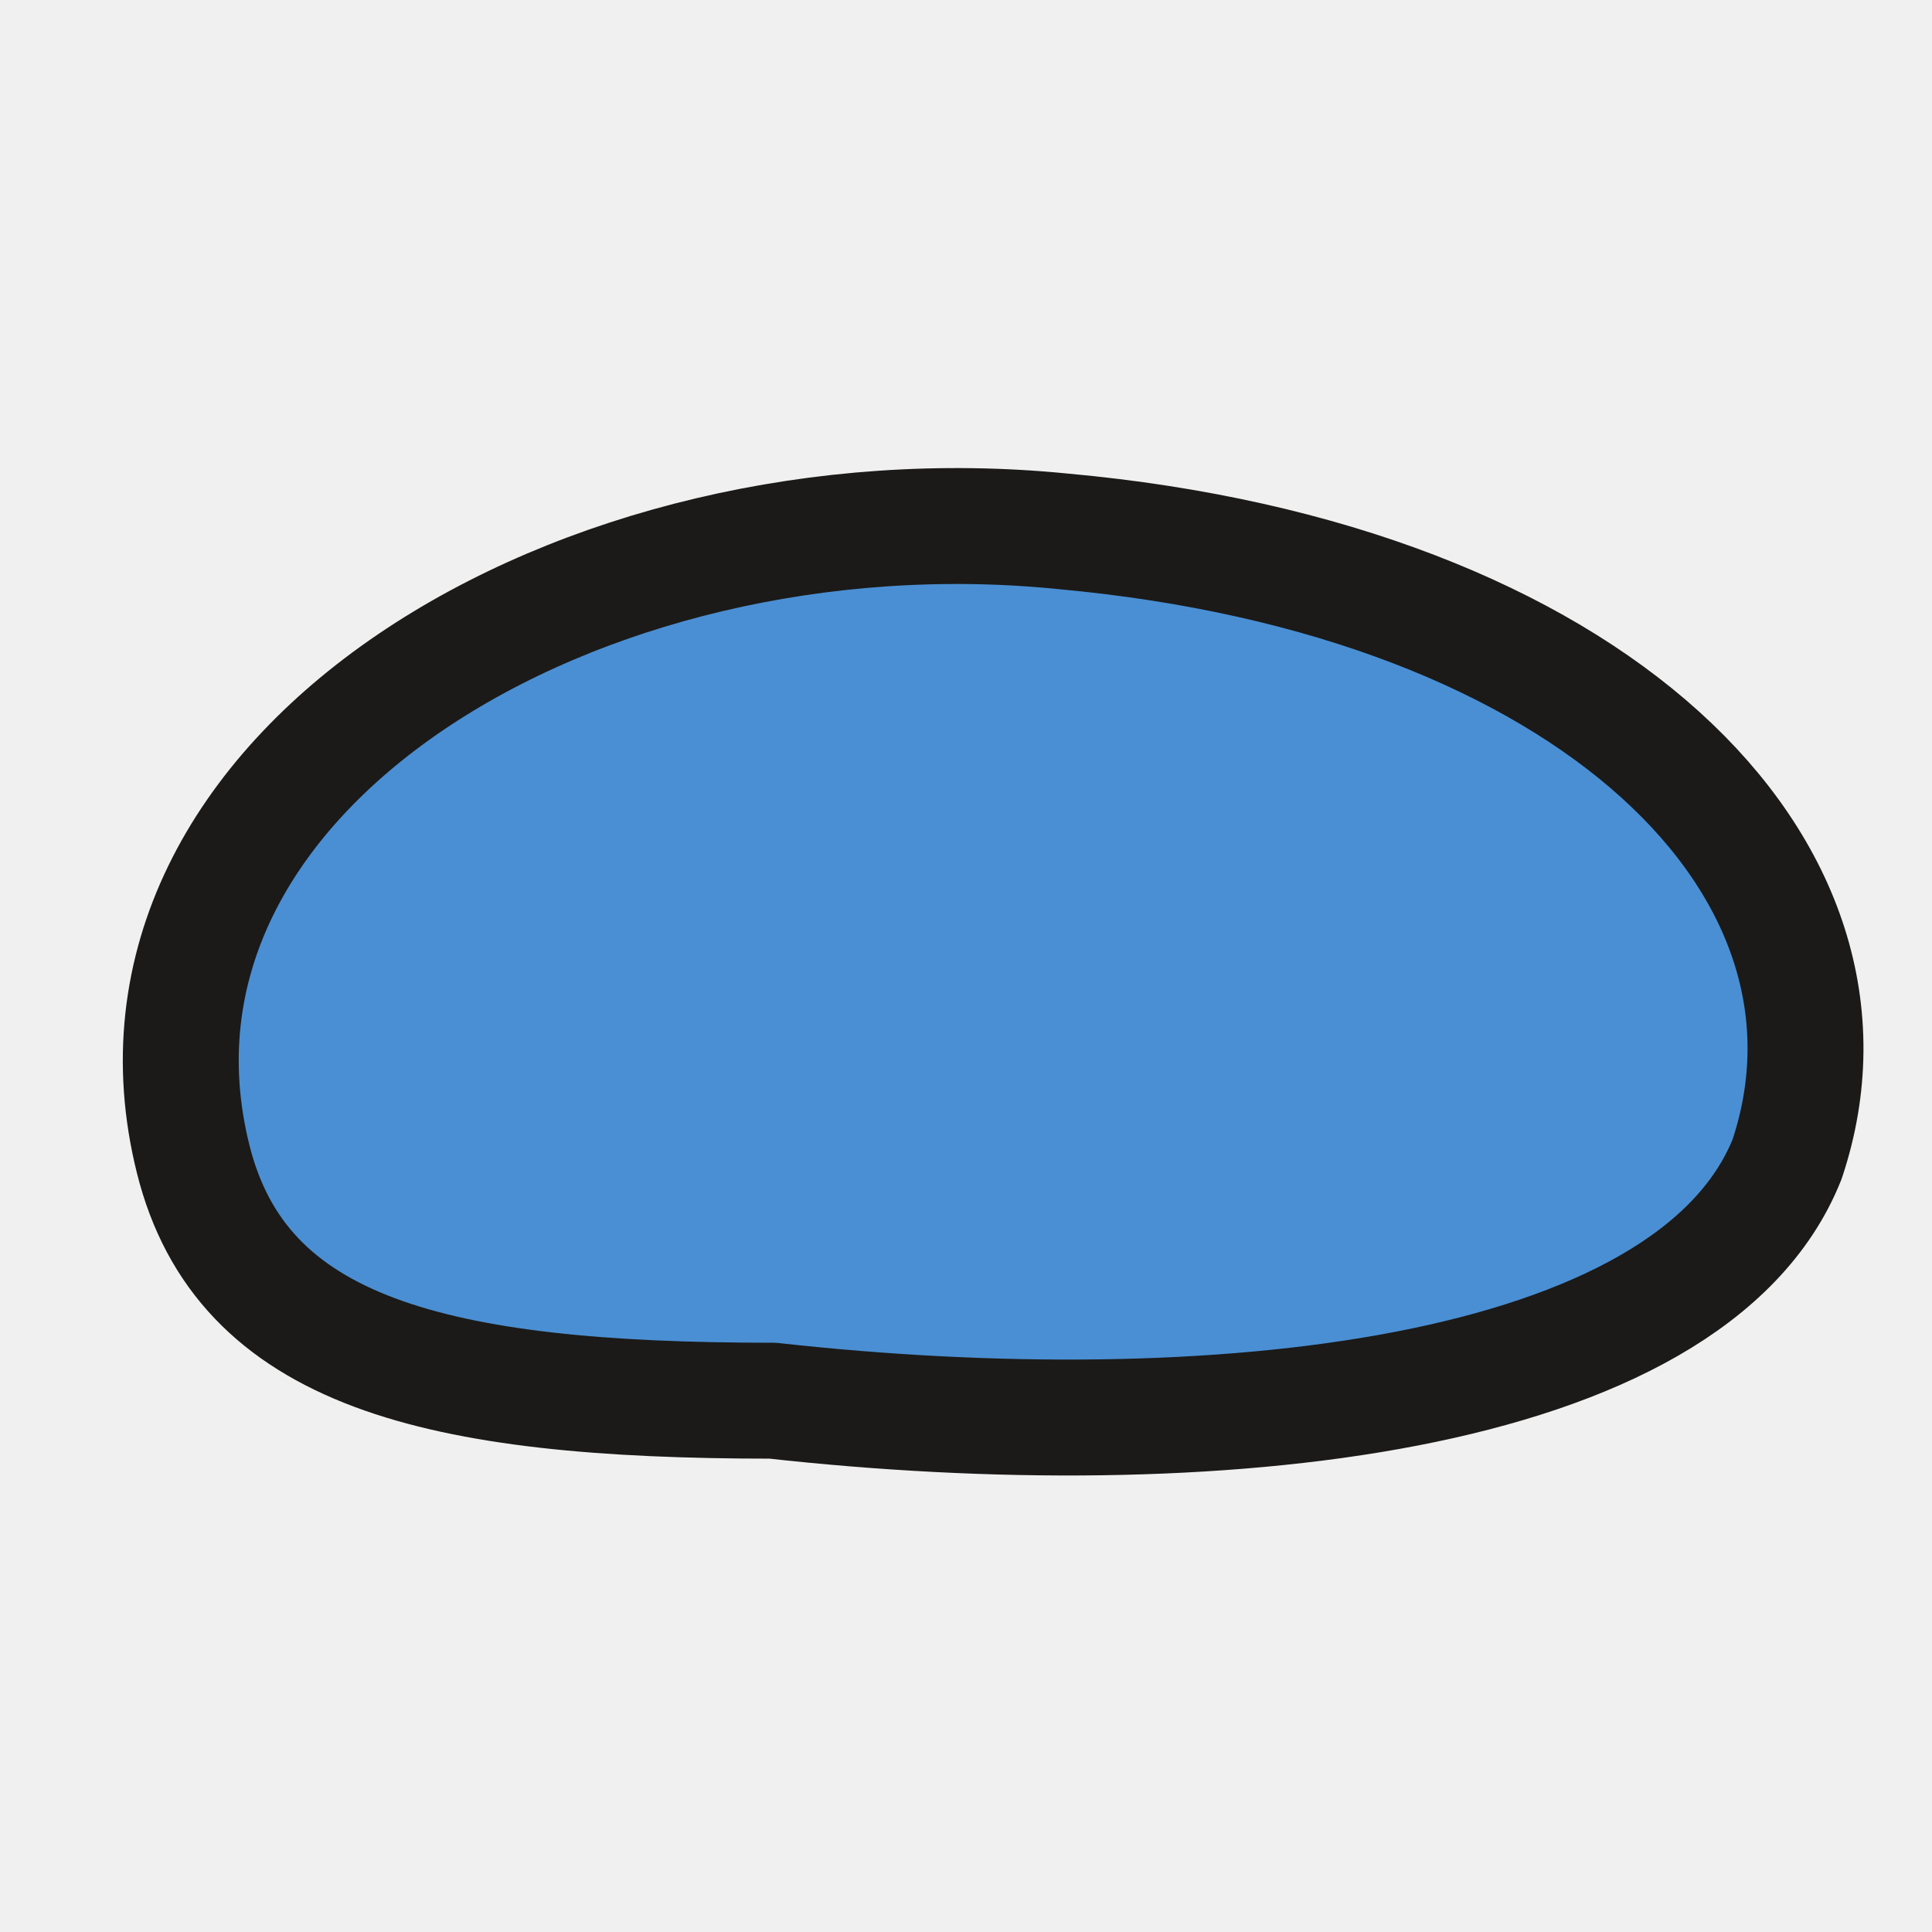
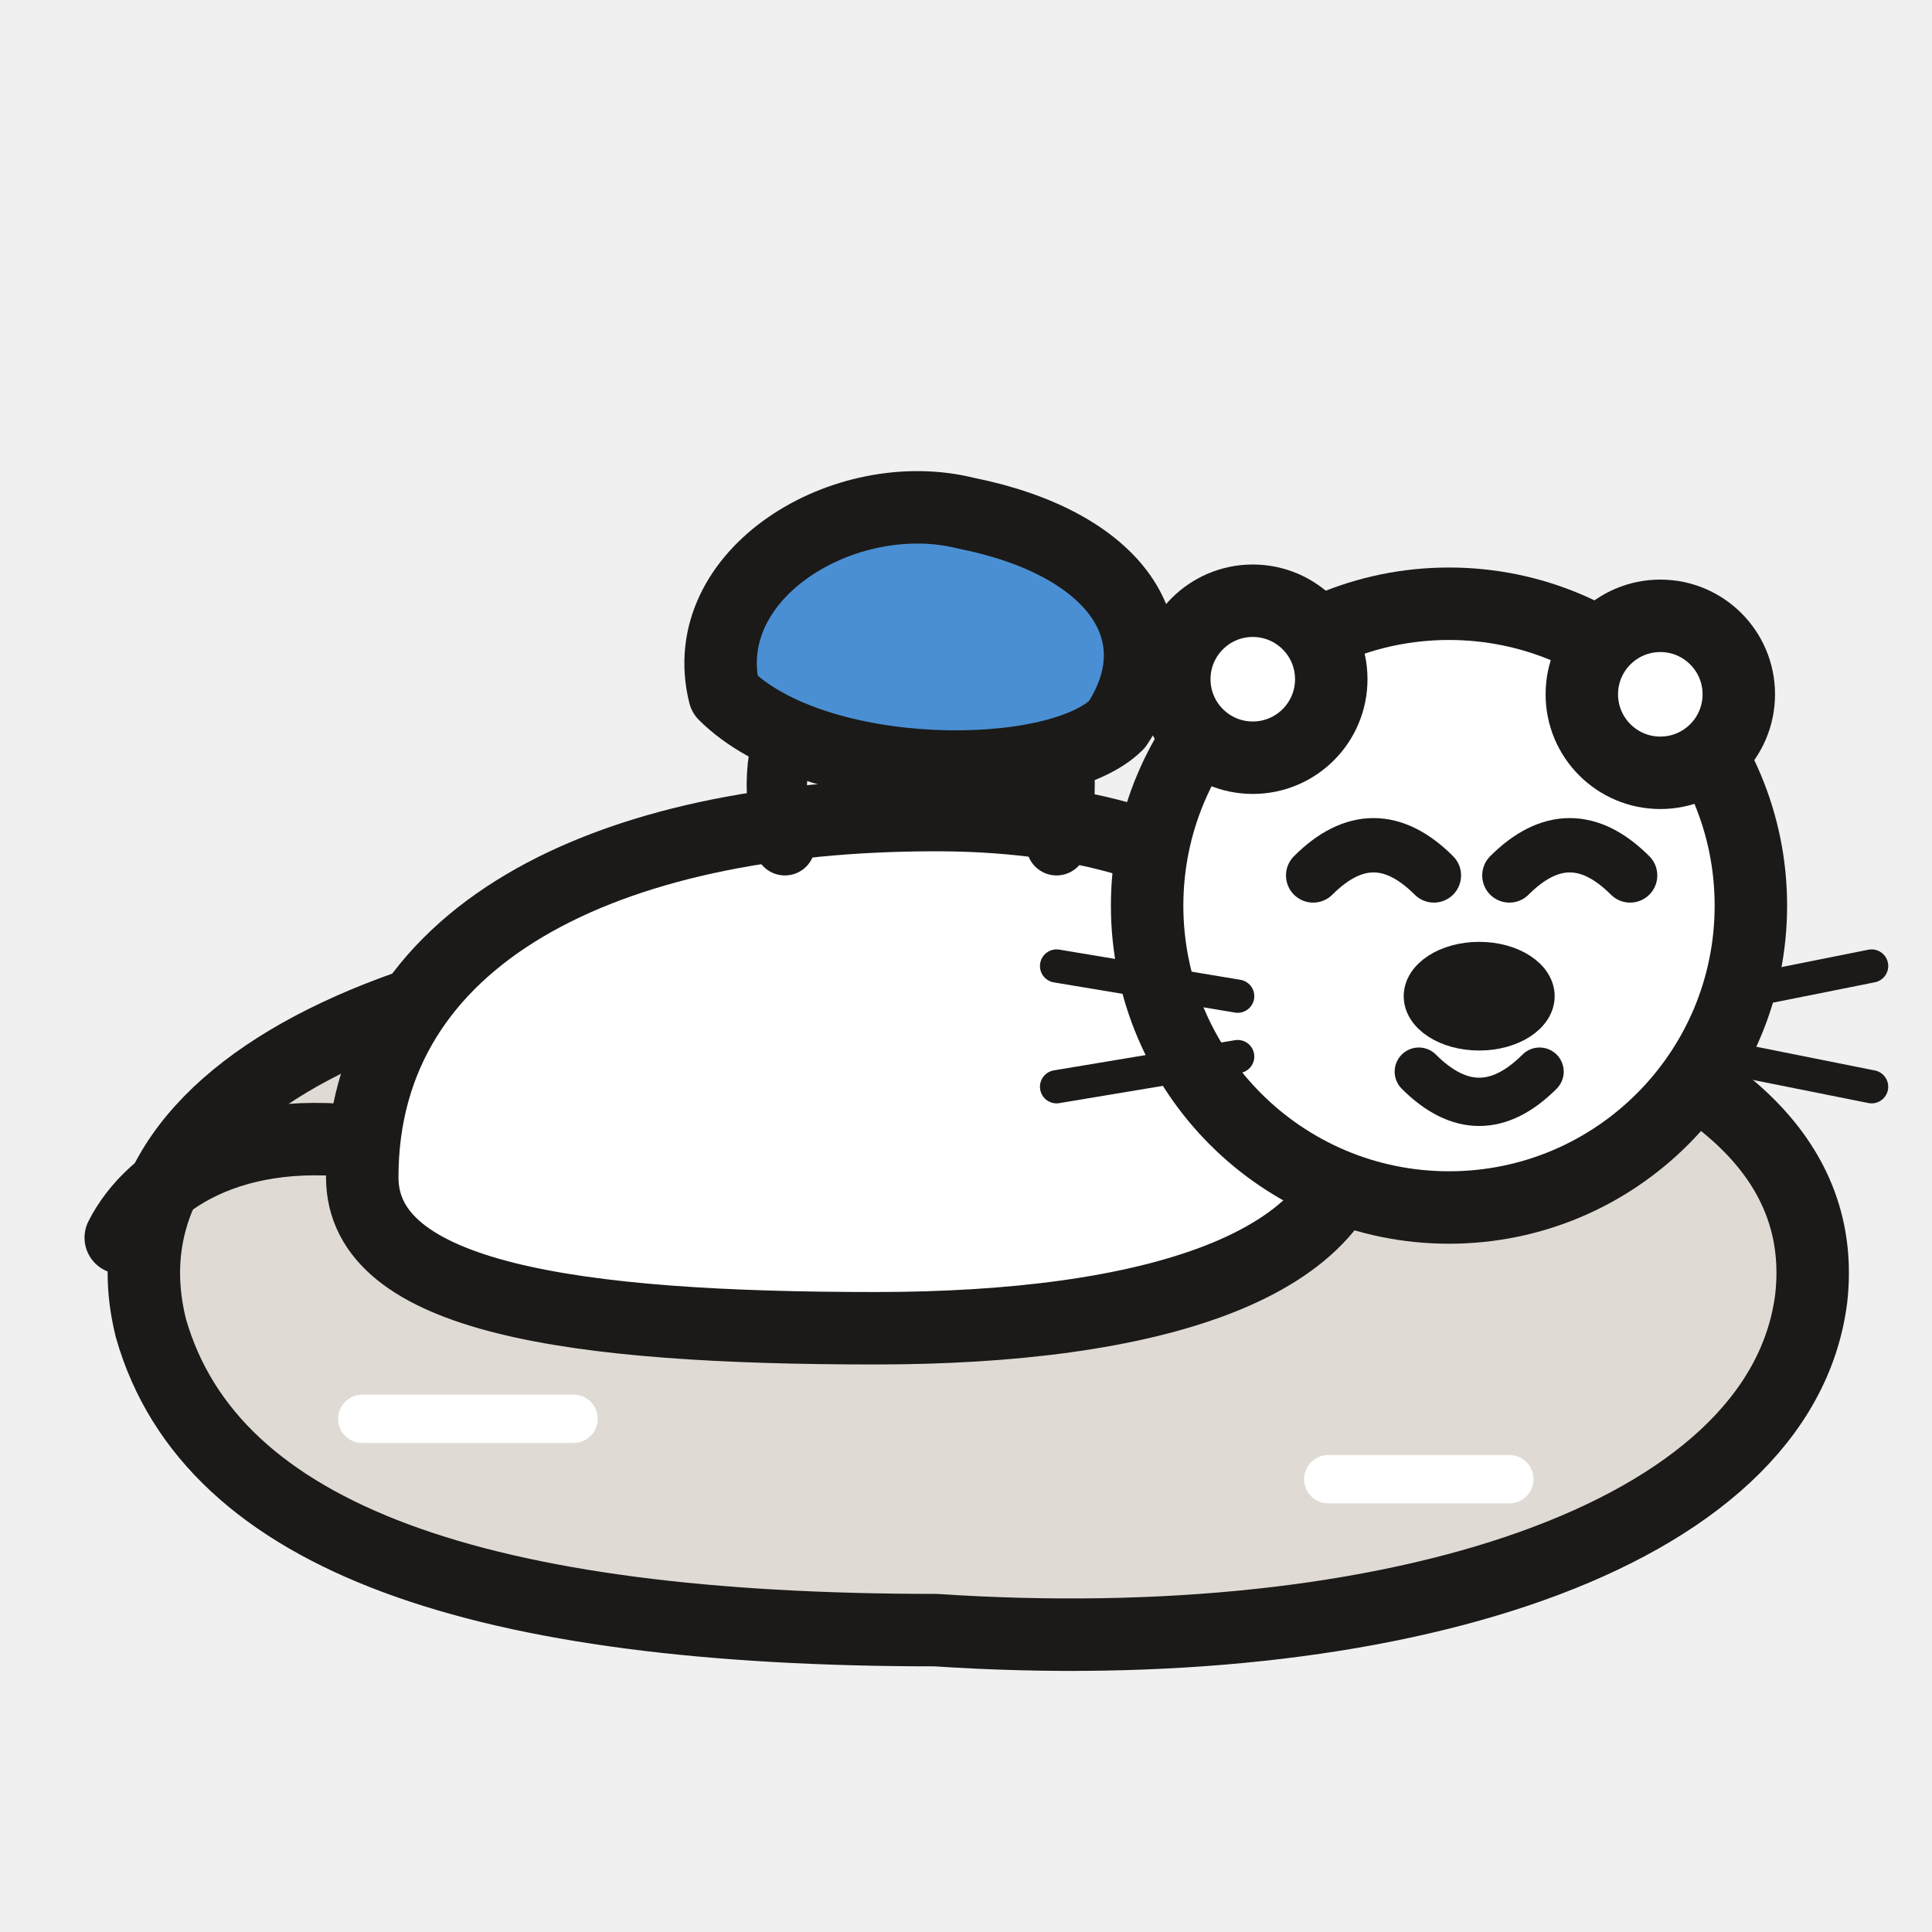
- <svg xmlns="http://www.w3.org/2000/svg" viewBox="0 0 40 40">
-   <path d="M4 24 C2 16 12 10 22 11 C33 12 39 18 37 24 C35 29 25 30 16 29 C9 29 5 28 4 24 Z" fill="#4a8fd4" stroke="#1b1a18" stroke-width="2.4" stroke-linejoin="round" />
+ <svg xmlns="http://www.w3.org/2000/svg" viewBox="0 0 64 64" width="256" height="256">
+   <g stroke="#1b1a18" stroke-width="2.4" stroke-linecap="round" stroke-linejoin="round">
+     <path d="M5 44 C3 36 14 31 30 31 C46 31 61 34 60 43 C59 51 46 55 31 54 C16 54 7 51 5 44 Z" fill="#dfdbd4" />
+     <path d="M12 47 l7 0 M44 49 l6 0" fill="none" stroke="#fff" stroke-width="1.6" />
+     <path d="M13 38 C8 37 5 39 4 41" fill="none" />
+     <path d="M12 39 C12 31 20 27 31 27 C40 27 45 31 45 37 C45 42 38 44 29 44 C19 44 12 43 12 39 Z" fill="#fff" />
+     <path d="M26 28 C25 24 27 22 29 23 M35 28 C36 24 34 22 32 23" fill="none" stroke-width="2" />
+     <path d="M24 23 C23 19 28 16 32 17 C37 18 39 21 37 24 C35 26 27 26 24 23 Z" fill="#4a8fd4" />
+     <circle cx="48" cy="30" r="10" fill="#fff" />
+     <circle cx="41.5" cy="22.5" r="2.6" fill="#fff" />
+     <circle cx="55" cy="23" r="2.6" fill="#fff" />
+     <path d="M43.5 29 q2 -2 4 0 M50 29 q2 -2 4 0" fill="none" stroke-width="1.8" />
+     <ellipse cx="49" cy="33" rx="2" ry="1.3" fill="#1b1a18" stroke-width="1" />
+     <path d="M47 35.5 q2 2 4 0" fill="none" stroke-width="1.6" />
+     <path d="M41 33 l-6 -1 M41 35 l-6 1 M57 33 l5 -1 M57 35 l5 1" fill="none" stroke-width="1.1" />
+   </g>
</svg>
